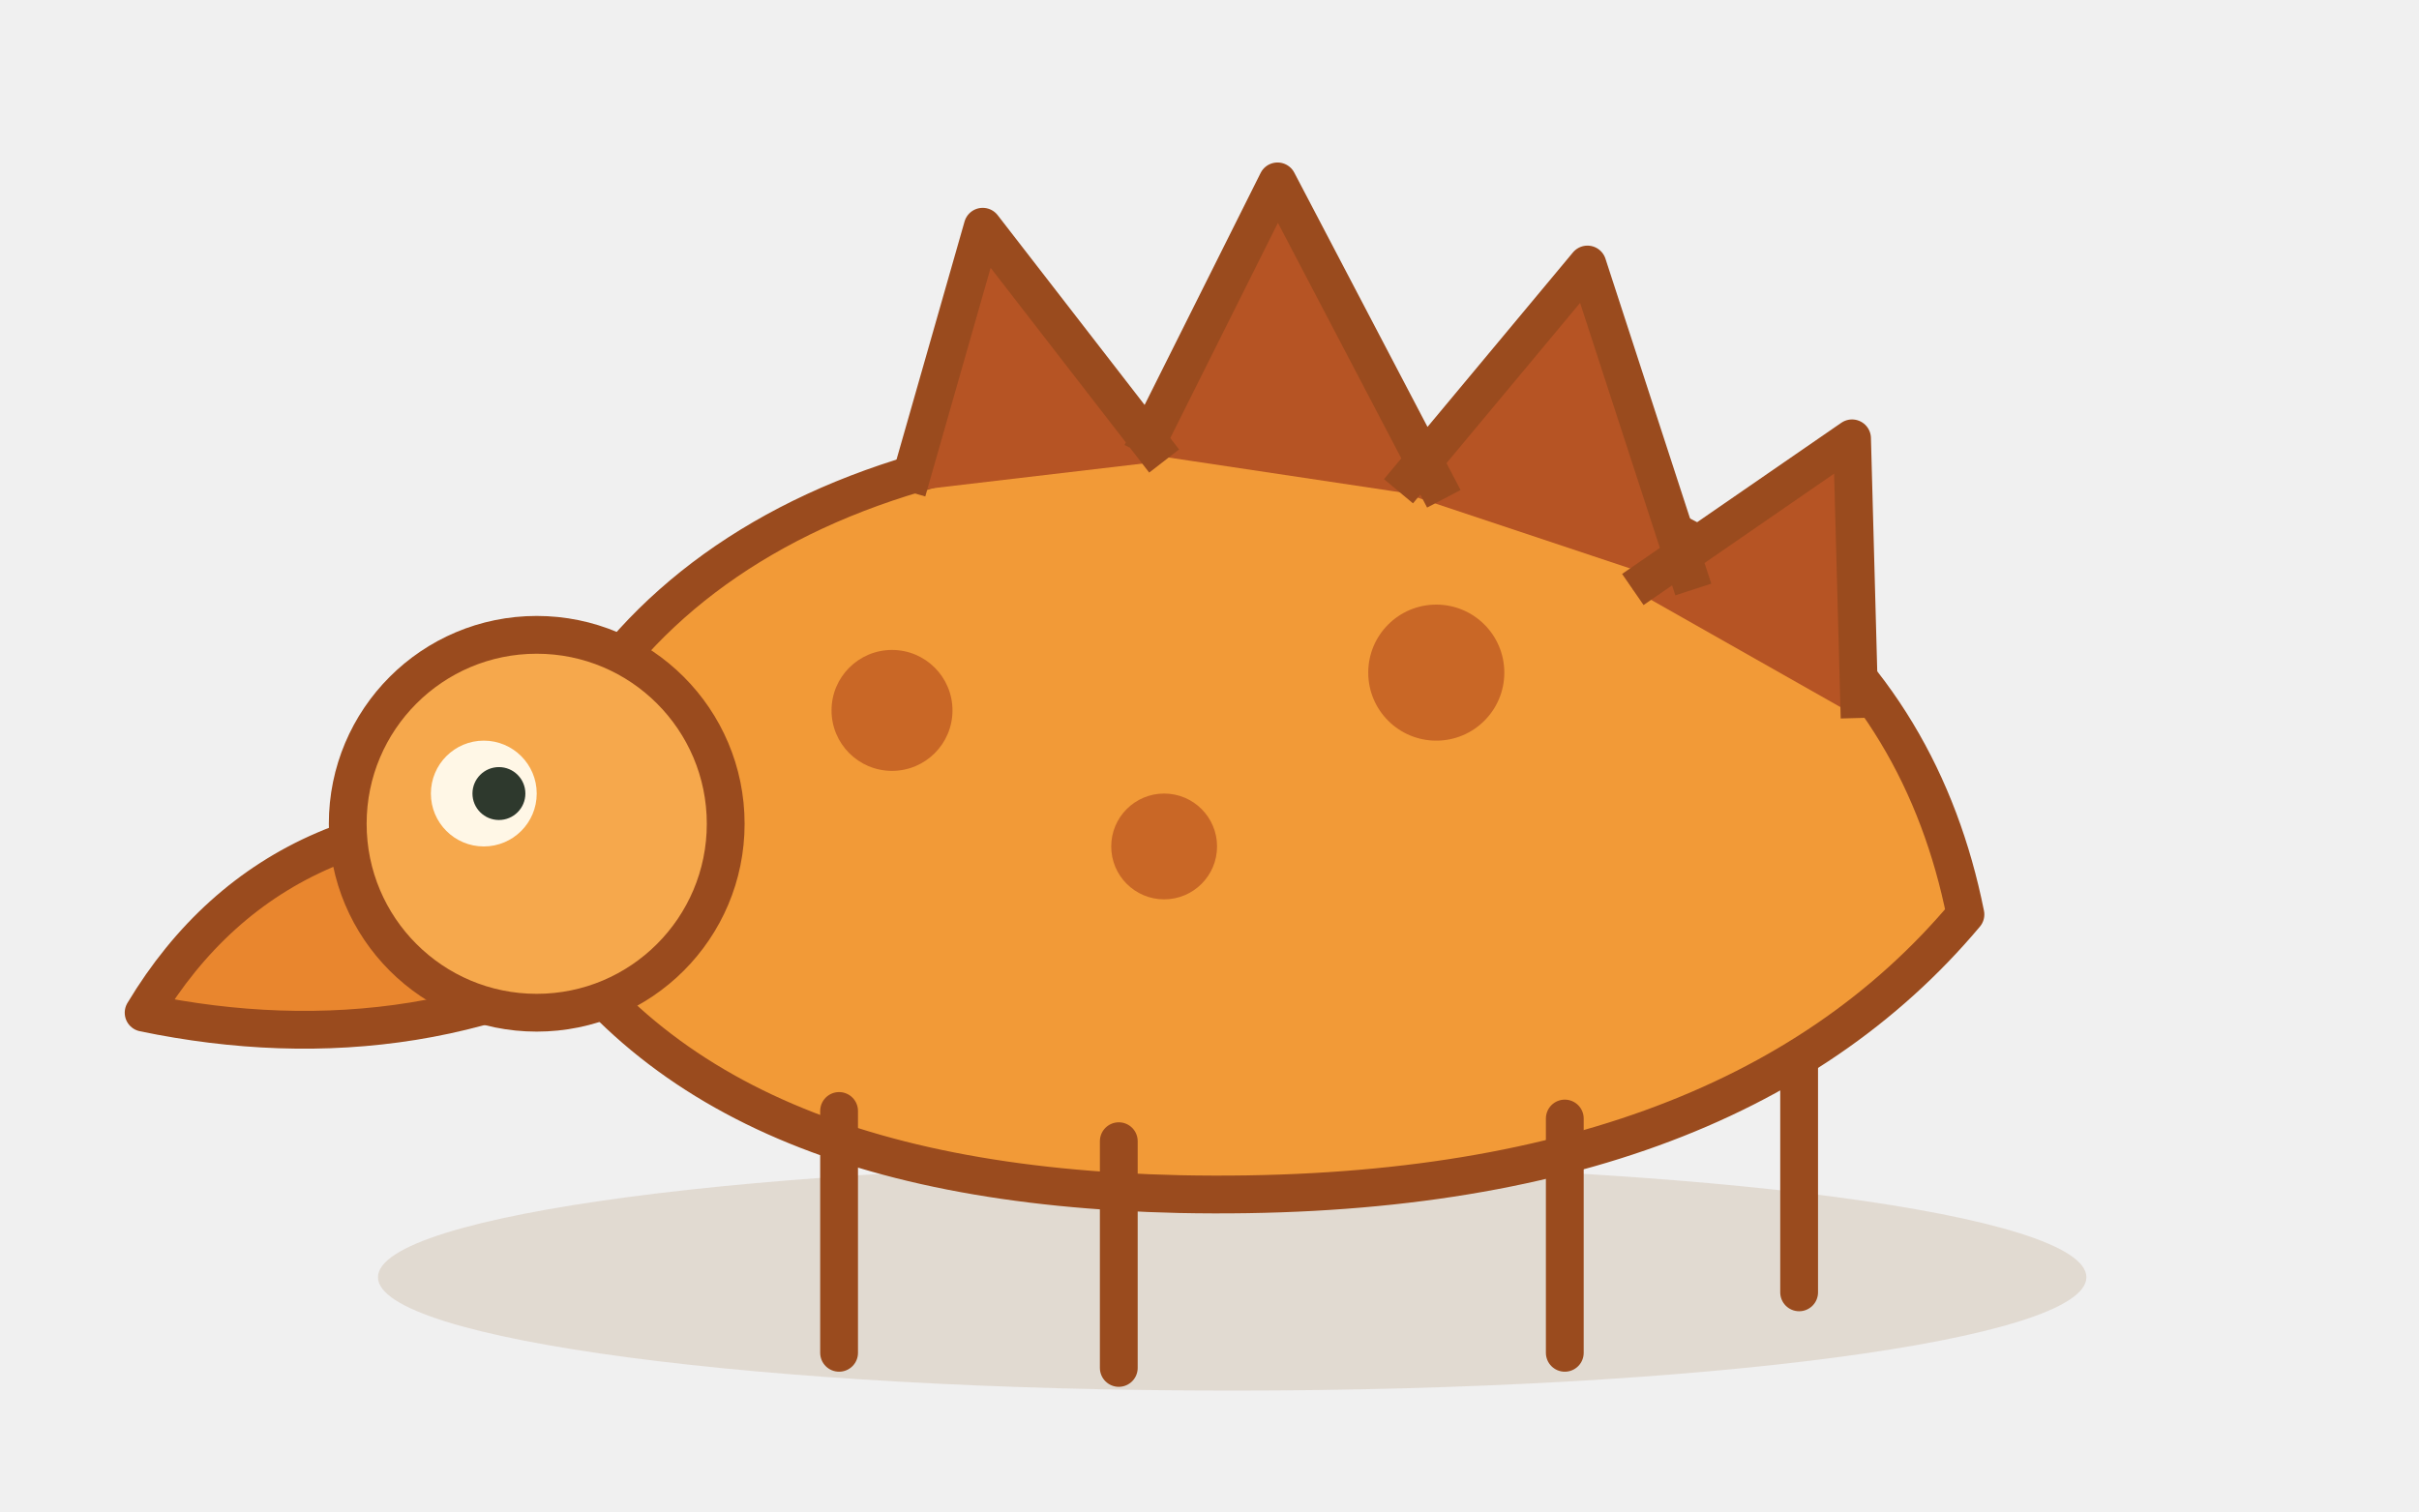
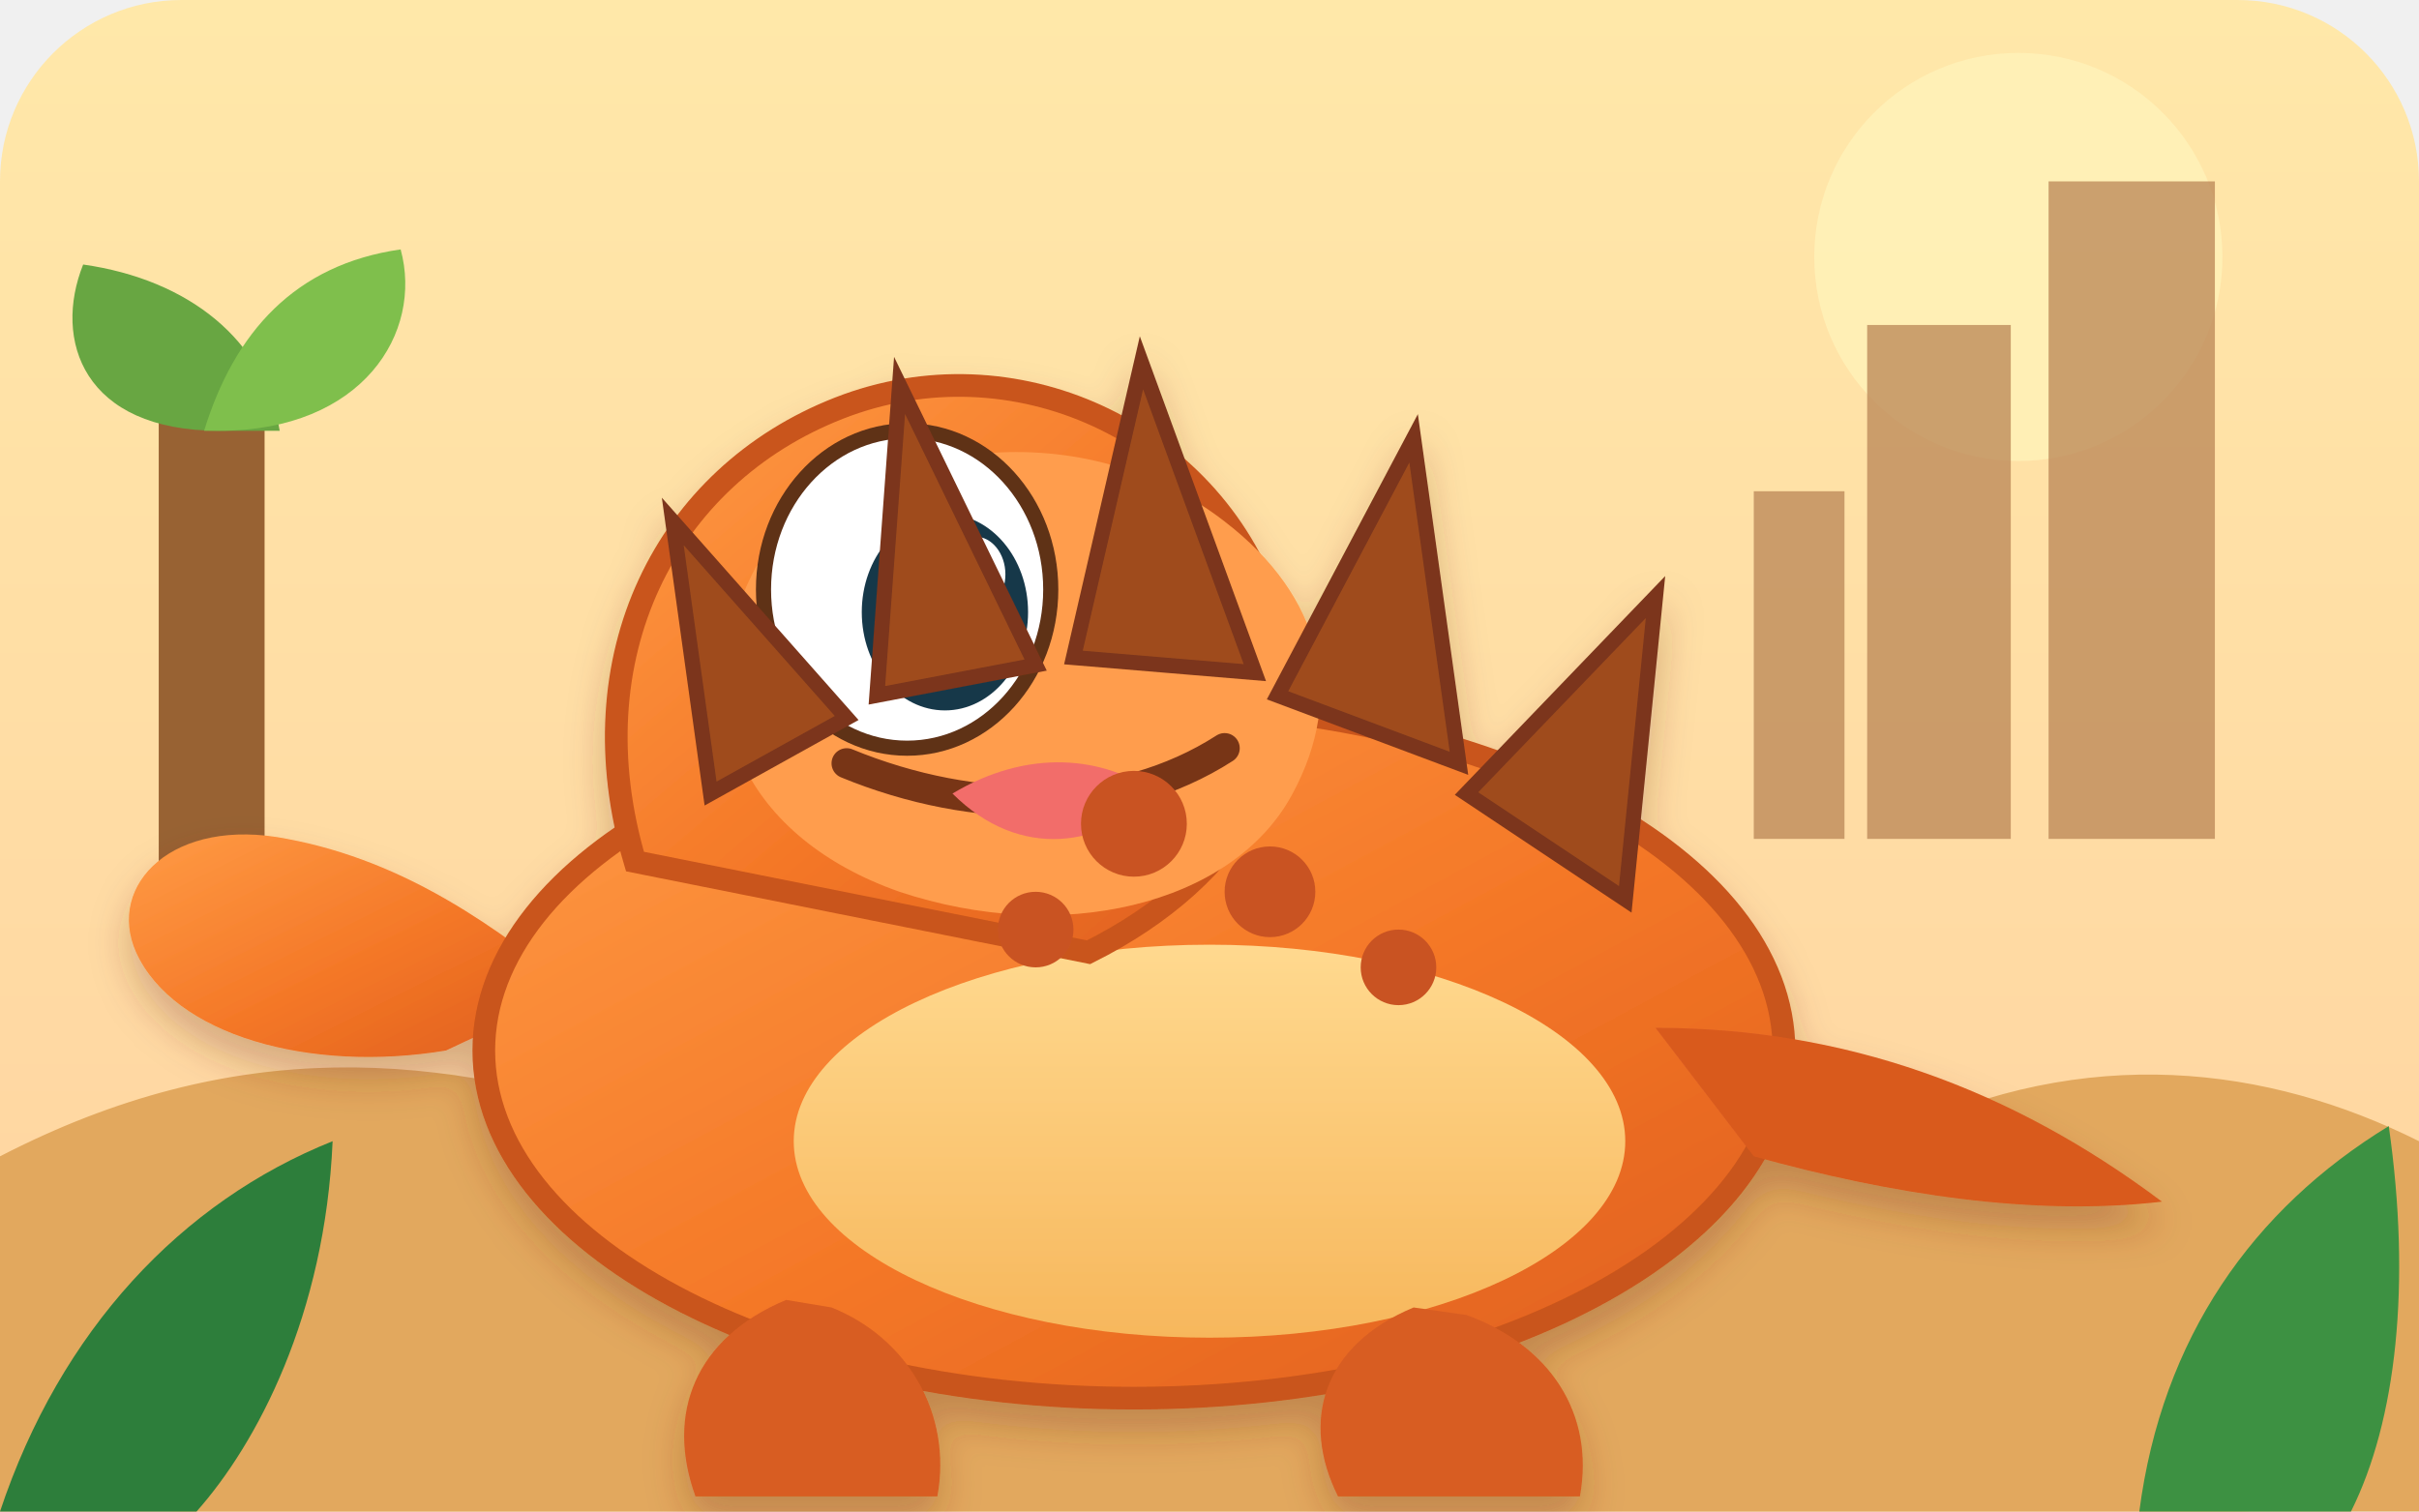
<svg xmlns="http://www.w3.org/2000/svg" viewBox="0 0 320 200" role="img" aria-label="Inversiones">
-   <ellipse cx="163" cy="169" rx="113" ry="15" fill="#8E5B24" opacity=".15" />
-   <g stroke="#9A4B1E" stroke-width="5" stroke-linejoin="round">
-     <path d="M68 116c8-38 45-62 104-58 54 4 81 28 88 63-21 25-55 38-104 37-44-1-73-14-88-42z" fill="#F29A37" />
-     <path d="M78 109c-27-4-47 5-59 25 24 5 48 2 69-12z" fill="#E9862E" />
-     <circle cx="71" cy="109" r="25" fill="#F6A84C" />
-     <path d="M120 65l10-35 24 31M151 60l18-36 22 42M185 65l25-30 14 43M216 78l29-20 1 37" fill="#B65424" />
-     <path d="M111 147v32M148 151v30M207 148v31M238 140v31" fill="none" stroke-linecap="round" />
+   <defs>
+     <linearGradient id="sky" x1="0" y1="0" x2="0" y2="1">
+       <stop stop-color="#FFE8A9" />
+       <stop offset="1" stop-color="#FFD2A0" />
+     </linearGradient>
+     <linearGradient id="body" x1="0" y1="0" x2="1" y2="1">
+       <stop stop-color="#FF9B45" />
+       <stop offset=".55" stop-color="#F47727" />
+       <stop offset="1" stop-color="#DE5D1D" />
+     </linearGradient>
+     <linearGradient id="belly" x1="0" y1="0" x2="0" y2="1">
+       <stop stop-color="#FFD98F" />
+       <stop offset="1" stop-color="#F7B75C" />
+     </linearGradient>
+     <filter id="s" x="-20%" y="-20%" width="140%" height="150%">
+       <feDropShadow dx="0" dy="3" stdDeviation="2.5" flood-color="#6E3516" flood-opacity=".28" />
+     </filter>
+   </defs>
+   <rect width="320" height="200" rx="24" fill="url(#sky)" />
+   <circle cx="267" cy="34" r="27" fill="#FFF2B9" opacity=".8" />
+   <path d="M0 153C31 137 58 139 87 149C114 133 142 135 168 150C198 134 226 137 251 150C276 138 300 141 320 151V200H0Z" fill="#E2A85E" />
+   <path d="M247 111V43H266V111ZM271 111V24H293V111ZM232 111V65H244V111Z" fill="#B98556" opacity=".75" />
+   <path d="M25 117V55H31V117" stroke="#986233" stroke-width="8" />
+   <path d="M29 57C11 57 7 45 11 35C25 37 35 45 37 57Z" fill="#68A642" />
+   <path d="M29 57C48 57 56 44 53 33C39 35 31 44 27 57Z" fill="#7FBF4C" />
+   <g filter="url(#s)">
+     <path d="M59 139C41 142 23 137 18 126C14 117 23 108 38 111C54 114 66 123 76 131Z" fill="url(#body)" />
+     <ellipse cx="150" cy="139" rx="86" ry="46" fill="url(#body)" stroke="#C9551B" stroke-width="3" />
+     <ellipse cx="160" cy="151" rx="55" ry="26" fill="url(#belly)" />
+     <path d="M219 136C244 136 266 144 286 159C269 161 250 158 232 153Z" fill="#D95A1F" />
+     <path d="M84 114C76 87 88 63 111 54C134 45 160 57 168 80C174 99 164 116 144 126Z" fill="url(#body)" stroke="#C9551B" stroke-width="3" />
+     <path d="M100 75C116 57 144 55 162 69C175 79 178 92 171 105C163 120 140 125 119 118C99 111 90 94 100 75Z" fill="#FF9D4D" />
+     <ellipse cx="120" cy="78" rx="19" ry="21" fill="#fff" stroke="#5E3017" stroke-width="2" />
+     <ellipse cx="125" cy="81" rx="11" ry="13" fill="#18384A" />
+     <ellipse cx="129" cy="76" rx="4" ry="5" fill="#fff" />
+     <path d="M112 101C129 108 148 108 162 99" fill="none" stroke="#783417" stroke-width="4" stroke-linecap="round" />
+     <path d="M126 105C136 99 146 100 153 105C146 112 135 114 126 105Z" fill="#F26D6A" />
+     <g fill="#9F4C1F" stroke="#7B351A" stroke-width="2">
+       <path d="M94 105L89 69L112 95Z" />
+       <path d="M116 92L119 51L137 88Z" />
+       <path d="M142 87L151 48L166 89Z" />
+       <path d="M169 92L187 58L193 101Z" />
+       <path d="M194 105L219 79L215 119Z" />
+     </g>
+     <path d="M104 172C92 177 88 187 92 198H124C126 187 120 177 110 173Z" fill="#D85D21" />
+     <path d="M187 173C175 178 172 188 177 198H209C211 187 205 178 194 174Z" fill="#D85D21" />
+     <g fill="#C95322">
+       <circle cx="150" cy="109" r="7" />
+       <circle cx="168" cy="118" r="6" />
+       <circle cx="185" cy="128" r="5" />
+       <circle cx="137" cy="123" r="5" />
+     </g>
  </g>
-   <circle cx="64" cy="105" r="7" fill="#FFF7E6" />
-   <circle cx="66" cy="105" r="3.5" fill="#2E392D" />
-   <g fill="#C96726">
-     <circle cx="118" cy="94" r="8" />
-     <circle cx="154" cy="112" r="7" />
-     <circle cx="190" cy="89" r="9" />
-   </g>
+   <path d="M0 200C8 176 24 159 44 151C43 174 34 191 26 200Z" fill="#2D7E3B" />
+   <path d="M283 200C286 177 298 160 316 149C319 170 317 188 311 200Z" fill="#3D9142" />
</svg>
